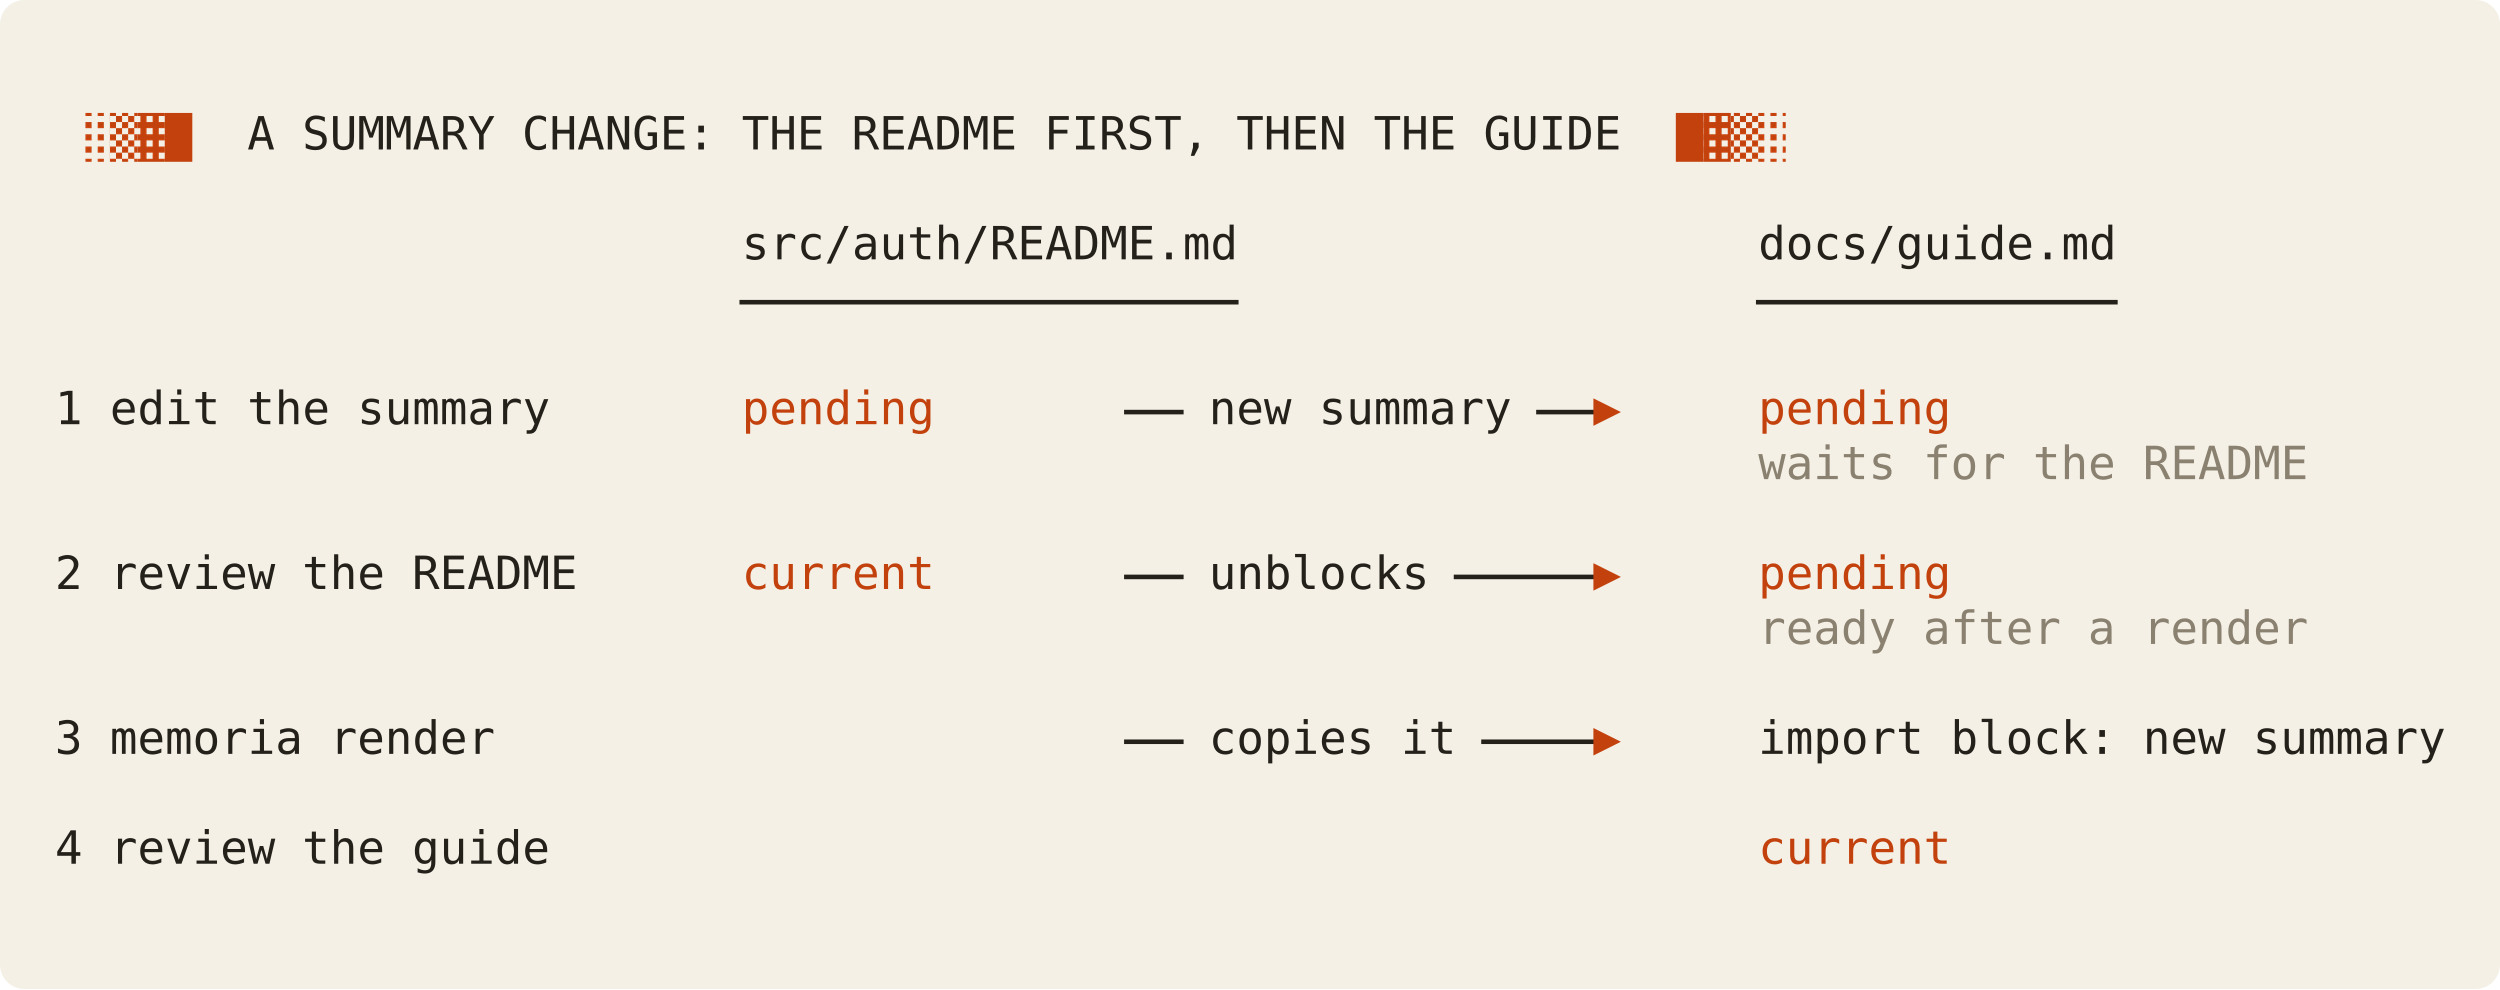
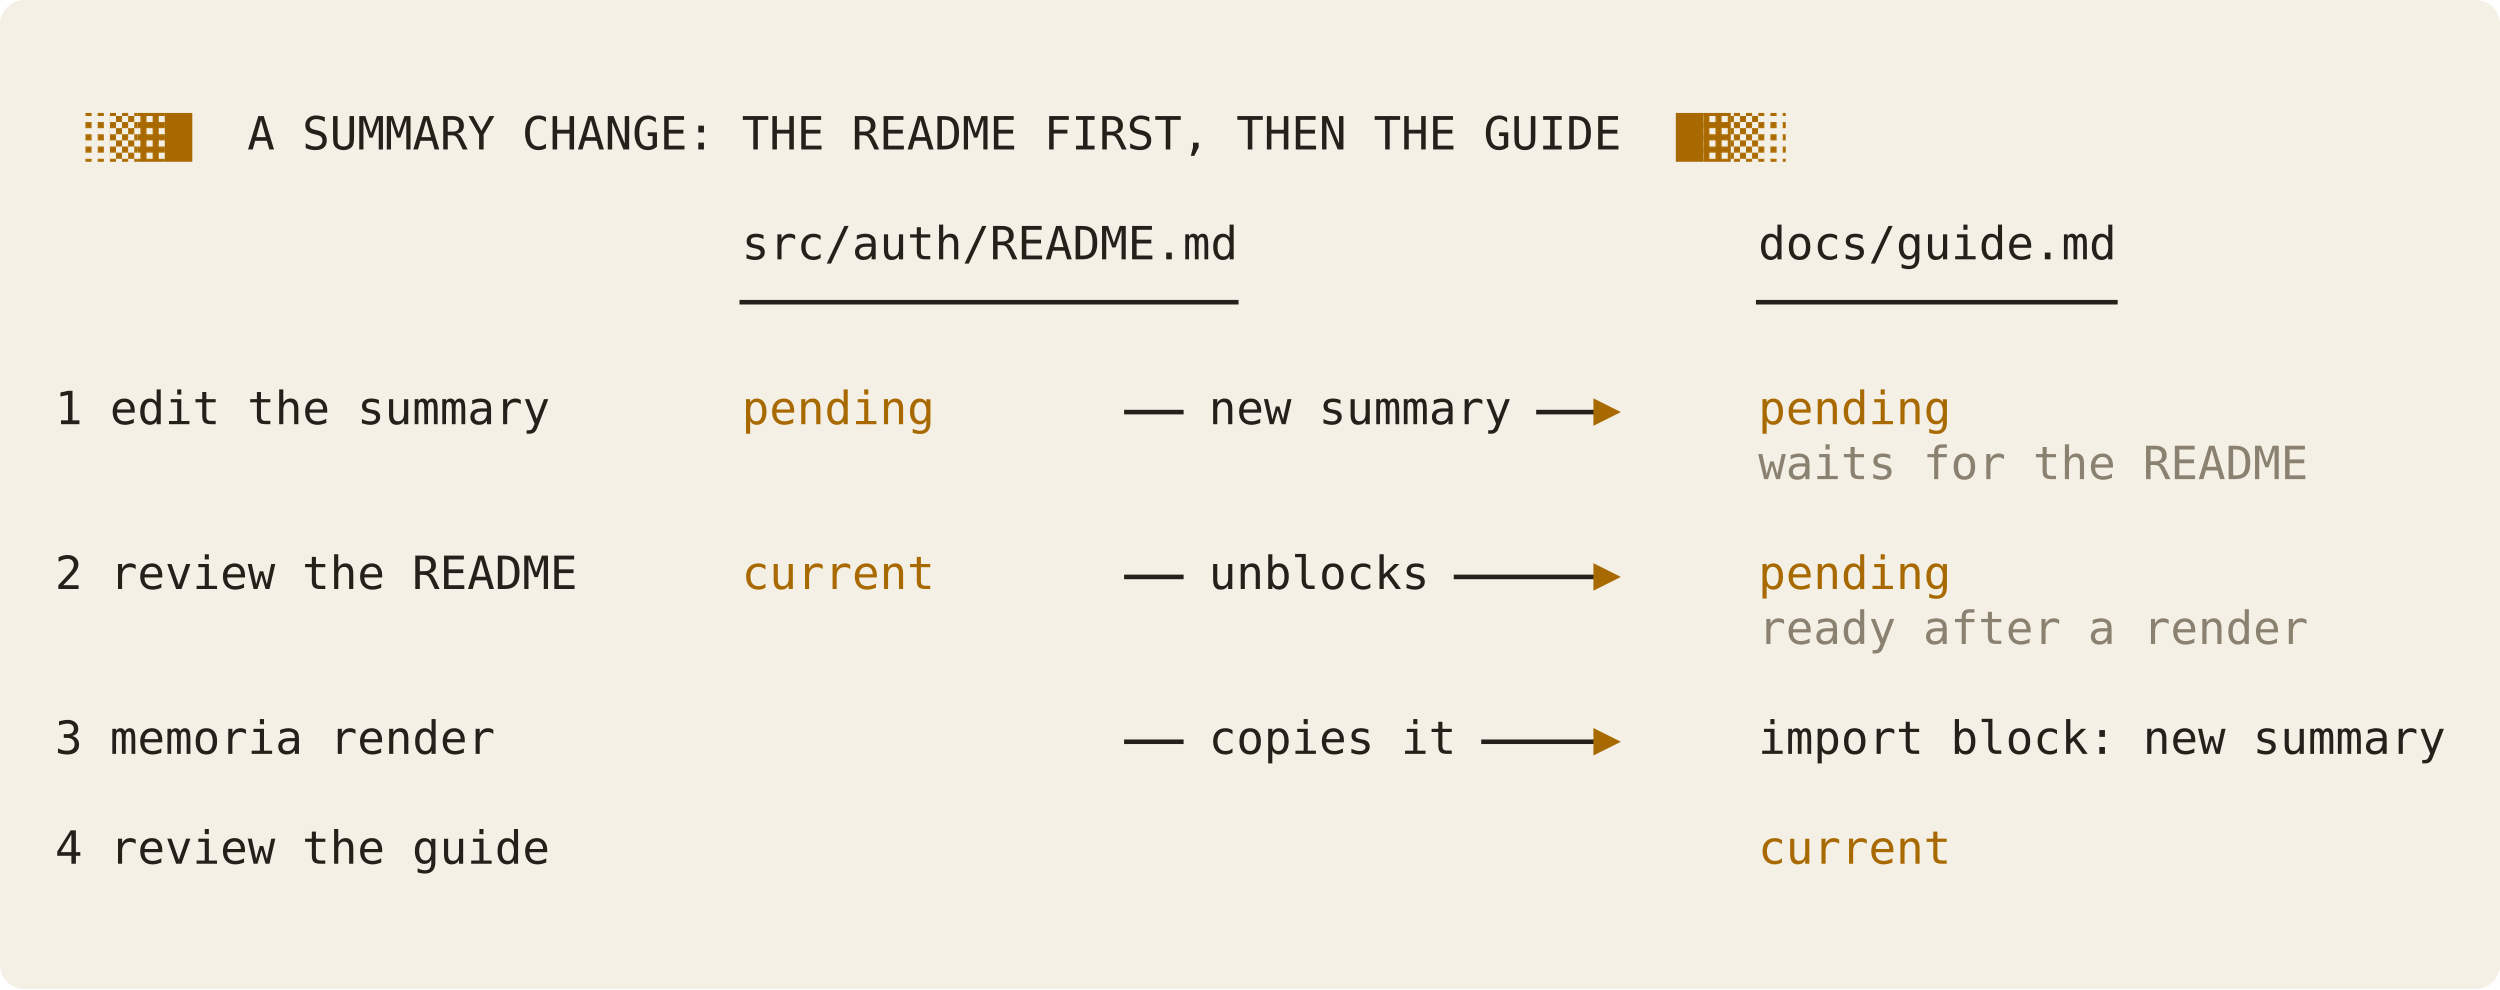
<svg xmlns="http://www.w3.org/2000/svg" width="819" height="324" viewBox="0 0 819 324" role="img" aria-labelledby="title desc">
-   <style>.bg{fill:#f4f0e6}.ink{fill:#24211b}.muted{fill:#8a8170}.accent{fill:#c2410c}.line{stroke:#24211b}.line-muted{stroke:#8a8170}.line-accent{stroke:#c2410c}@media (prefers-color-scheme: dark){.bg{fill:#111111}.ink{fill:#e8e3d4}.muted{fill:#7f7867}.accent{fill:#f59e0b}.line{stroke:#e8e3d4}.line-muted{stroke:#7f7867}.line-accent{stroke:#f59e0b}}.line,.line-muted,.line-accent{stroke-width:1.5;fill:none;stroke-linecap:square}text{font-family:ui-monospace,"SFMono-Regular","JetBrains Mono",Menlo,Consolas,"DejaVu Sans Mono",monospace;font-size:15px;white-space:pre}</style>
+   <style>.bg{fill:#f4f0e6}.ink{fill:#24211b}.muted{fill:#8a8170}.accent{fill:#a86a00}.line{stroke:#24211b}.line-muted{stroke:#8a8170}.line-accent{stroke:#a86a00}@media (prefers-color-scheme: dark){.bg{fill:#0a0a0a}.ink{fill:#e9e4da}.muted{fill:#707070}.accent{fill:#ffc000}.line{stroke:#e9e4da}.line-muted{stroke:#707070}.line-accent{stroke:#ffc000}}.line,.line-muted,.line-accent{stroke-width:1.5;fill:none;stroke-linecap:square}text{font-family:ui-monospace,"SFMono-Regular","JetBrains Mono",Menlo,Consolas,"DejaVu Sans Mono",monospace;font-size:15px;white-space:pre}</style>
  <defs>
    <pattern id="d1-accent" width="4" height="4" patternUnits="userSpaceOnUse">
      <rect x="0" y="0" width="2" height="2" class="accent" />
    </pattern>
    <pattern id="d2-accent" width="4" height="4" patternUnits="userSpaceOnUse">
      <rect x="0" y="0" width="2" height="2" class="accent" />
      <rect x="2" y="2" width="2" height="2" class="accent" />
    </pattern>
    <pattern id="d3-accent" width="4" height="4" patternUnits="userSpaceOnUse">
      <rect x="0" y="0" width="2" height="2" class="accent" />
      <rect x="2" y="0" width="2" height="2" class="accent" />
      <rect x="2" y="2" width="2" height="2" class="accent" />
    </pattern>
    <pattern id="d1-muted" width="4" height="4" patternUnits="userSpaceOnUse">
      <rect x="0" y="0" width="2" height="2" class="muted" />
    </pattern>
    <pattern id="d2-muted" width="4" height="4" patternUnits="userSpaceOnUse">
      <rect x="0" y="0" width="2" height="2" class="muted" />
      <rect x="2" y="2" width="2" height="2" class="muted" />
    </pattern>
    <pattern id="d3-muted" width="4" height="4" patternUnits="userSpaceOnUse">
      <rect x="0" y="0" width="2" height="2" class="muted" />
      <rect x="2" y="0" width="2" height="2" class="muted" />
      <rect x="2" y="2" width="2" height="2" class="muted" />
    </pattern>
    <pattern id="d1-ink" width="4" height="4" patternUnits="userSpaceOnUse">
      <rect x="0" y="0" width="2" height="2" class="ink" />
    </pattern>
    <pattern id="d2-ink" width="4" height="4" patternUnits="userSpaceOnUse">
      <rect x="0" y="0" width="2" height="2" class="ink" />
      <rect x="2" y="2" width="2" height="2" class="ink" />
    </pattern>
    <pattern id="d3-ink" width="4" height="4" patternUnits="userSpaceOnUse">
      <rect x="0" y="0" width="2" height="2" class="ink" />
      <rect x="2" y="0" width="2" height="2" class="ink" />
      <rect x="2" y="2" width="2" height="2" class="ink" />
    </pattern>
  </defs>
  <rect class="bg" width="819" height="324" rx="8" />
  <rect x="27" y="37" width="9" height="16" fill="url(#d1-accent)" />
  <rect x="36" y="37" width="9" height="16" fill="url(#d2-accent)" />
  <rect x="45" y="37" width="9" height="16" fill="url(#d3-accent)" />
  <rect x="54" y="37" width="9" height="16" class="accent" />
  <rect x="549" y="37" width="9" height="16" class="accent" />
  <rect x="558" y="37" width="9" height="16" fill="url(#d3-accent)" />
  <rect x="567" y="37" width="9" height="16" fill="url(#d2-accent)" />
  <rect x="576" y="37" width="9" height="16" fill="url(#d1-accent)" />
  <path class="line" d="M247.5 99L252 99M247.5 99L243 99M256.5 99L261 99M256.5 99L252 99M265.5 99L270 99M265.5 99L261 99M274.5 99L279 99M274.5 99L270 99M283.5 99L288 99M283.5 99L279 99M292.5 99L297 99M292.5 99L288 99M301.5 99L306 99M301.5 99L297 99M310.5 99L315 99M310.5 99L306 99M319.5 99L324 99M319.5 99L315 99M328.5 99L333 99M328.5 99L324 99M337.5 99L342 99M337.5 99L333 99M346.5 99L351 99M346.5 99L342 99M355.5 99L360 99M355.5 99L351 99M364.5 99L369 99M364.5 99L360 99M373.5 99L378 99M373.5 99L369 99M382.5 99L387 99M382.5 99L378 99M391.5 99L396 99M391.5 99L387 99M400.5 99L405 99M400.5 99L396 99M580.5 99L585 99M580.5 99L576 99M589.5 99L594 99M589.5 99L585 99M598.5 99L603 99M598.5 99L594 99M607.5 99L612 99M607.5 99L603 99M616.5 99L621 99M616.5 99L612 99M625.5 99L630 99M625.5 99L621 99M634.5 99L639 99M634.5 99L630 99M643.5 99L648 99M643.5 99L639 99M652.5 99L657 99M652.5 99L648 99M661.5 99L666 99M661.5 99L657 99M670.5 99L675 99M670.5 99L666 99M679.5 99L684 99M679.5 99L675 99M688.5 99L693 99M688.5 99L684 99M373.5 135L378 135M373.5 135L369 135M382.5 135L387 135M382.5 135L378 135M508.5 135L513 135M508.5 135L504 135M517.5 135L522 135M517.5 135L513 135M373.5 189L378 189M373.5 189L369 189M382.5 189L387 189M382.5 189L378 189M481.5 189L486 189M481.5 189L477 189M490.5 189L495 189M490.5 189L486 189M499.5 189L504 189M499.5 189L495 189M508.5 189L513 189M508.5 189L504 189M517.5 189L522 189M517.5 189L513 189M373.5 243L378 243M373.5 243L369 243M382.5 243L387 243M382.5 243L378 243M490.5 243L495 243M490.5 243L486 243M499.5 243L504 243M499.5 243L495 243M508.5 243L513 243M508.5 243L504 243M517.5 243L522 243M517.5 243L513 243" />
  <polygon points="531,135 522,130.5 522,139.5" class="accent" />
  <polygon points="531,189 522,184.5 522,193.5" class="accent" />
  <polygon points="531,243 522,238.5 522,247.5" class="accent" />
  <text class="ink" x="81" y="48.96">A</text>
  <text class="ink" x="99 108 117 126 135 144 153" y="48.96">SUMMARY</text>
  <text class="ink" x="171 180 189 198 207 216 225" y="48.96">CHANGE:</text>
  <text class="ink" x="243 252 261" y="48.96">THE</text>
  <text class="ink" x="279 288 297 306 315 324" y="48.96">README</text>
  <text class="ink" x="342 351 360 369 378 387" y="48.96">FIRST,</text>
  <text class="ink" x="405 414 423 432" y="48.96">THEN</text>
  <text class="ink" x="450 459 468" y="48.96">THE</text>
  <text class="ink" x="486 495 504 513 522" y="48.96">GUIDE</text>
  <text class="ink" x="243 252 261 270 279 288 297 306 315 324 333 342 351 360 369 378 387 396" y="84.96">src/auth/README.md</text>
  <text class="ink" x="576 585 594 603 612 621 630 639 648 657 666 675 684" y="84.96">docs/guide.md</text>
  <text class="ink" x="18" y="138.96">1</text>
  <text class="ink" x="36 45 54 63" y="138.96">edit</text>
  <text class="ink" x="81 90 99" y="138.96">the</text>
  <text class="ink" x="117 126 135 144 153 162 171" y="138.96">summary</text>
  <text class="accent" x="243 252 261 270 279 288 297" y="138.96">pending</text>
  <text class="ink" x="396 405 414" y="138.96">new</text>
  <text class="ink" x="432 441 450 459 468 477 486" y="138.96">summary</text>
  <text class="accent" x="576 585 594 603 612 621 630" y="138.96">pending</text>
  <text class="muted" x="576 585 594 603 612" y="156.96">waits</text>
  <text class="muted" x="630 639 648" y="156.96">for</text>
  <text class="muted" x="666 675 684" y="156.96">the</text>
  <text class="muted" x="702 711 720 729 738 747" y="156.96">README</text>
  <text class="ink" x="18" y="192.96">2</text>
  <text class="ink" x="36 45 54 63 72 81" y="192.96">review</text>
  <text class="ink" x="99 108 117" y="192.96">the</text>
  <text class="ink" x="135 144 153 162 171 180" y="192.96">README</text>
  <text class="accent" x="243 252 261 270 279 288 297" y="192.96">current</text>
  <text class="ink" x="396 405 414 423 432 441 450 459" y="192.96">unblocks</text>
  <text class="accent" x="576 585 594 603 612 621 630" y="192.96">pending</text>
  <text class="muted" x="576 585 594 603 612" y="210.96">ready</text>
  <text class="muted" x="630 639 648 657 666" y="210.96">after</text>
  <text class="muted" x="684" y="210.96">a</text>
  <text class="muted" x="702 711 720 729 738 747" y="210.96">render</text>
  <text class="ink" x="18" y="246.96">3</text>
  <text class="ink" x="36 45 54 63 72 81 90" y="246.96">memoria</text>
  <text class="ink" x="108 117 126 135 144 153" y="246.96">render</text>
  <text class="ink" x="396 405 414 423 432 441" y="246.96">copies</text>
  <text class="ink" x="459 468" y="246.96">it</text>
  <text class="ink" x="576 585 594 603 612 621" y="246.96">import</text>
  <text class="ink" x="639 648 657 666 675 684" y="246.96">block:</text>
  <text class="ink" x="702 711 720" y="246.96">new</text>
  <text class="ink" x="738 747 756 765 774 783 792" y="246.96">summary</text>
  <text class="ink" x="18" y="282.96">4</text>
  <text class="ink" x="36 45 54 63 72 81" y="282.96">review</text>
  <text class="ink" x="99 108 117" y="282.96">the</text>
  <text class="ink" x="135 144 153 162 171" y="282.96">guide</text>
  <text class="accent" x="576 585 594 603 612 621 630" y="282.96">current</text>
</svg>
